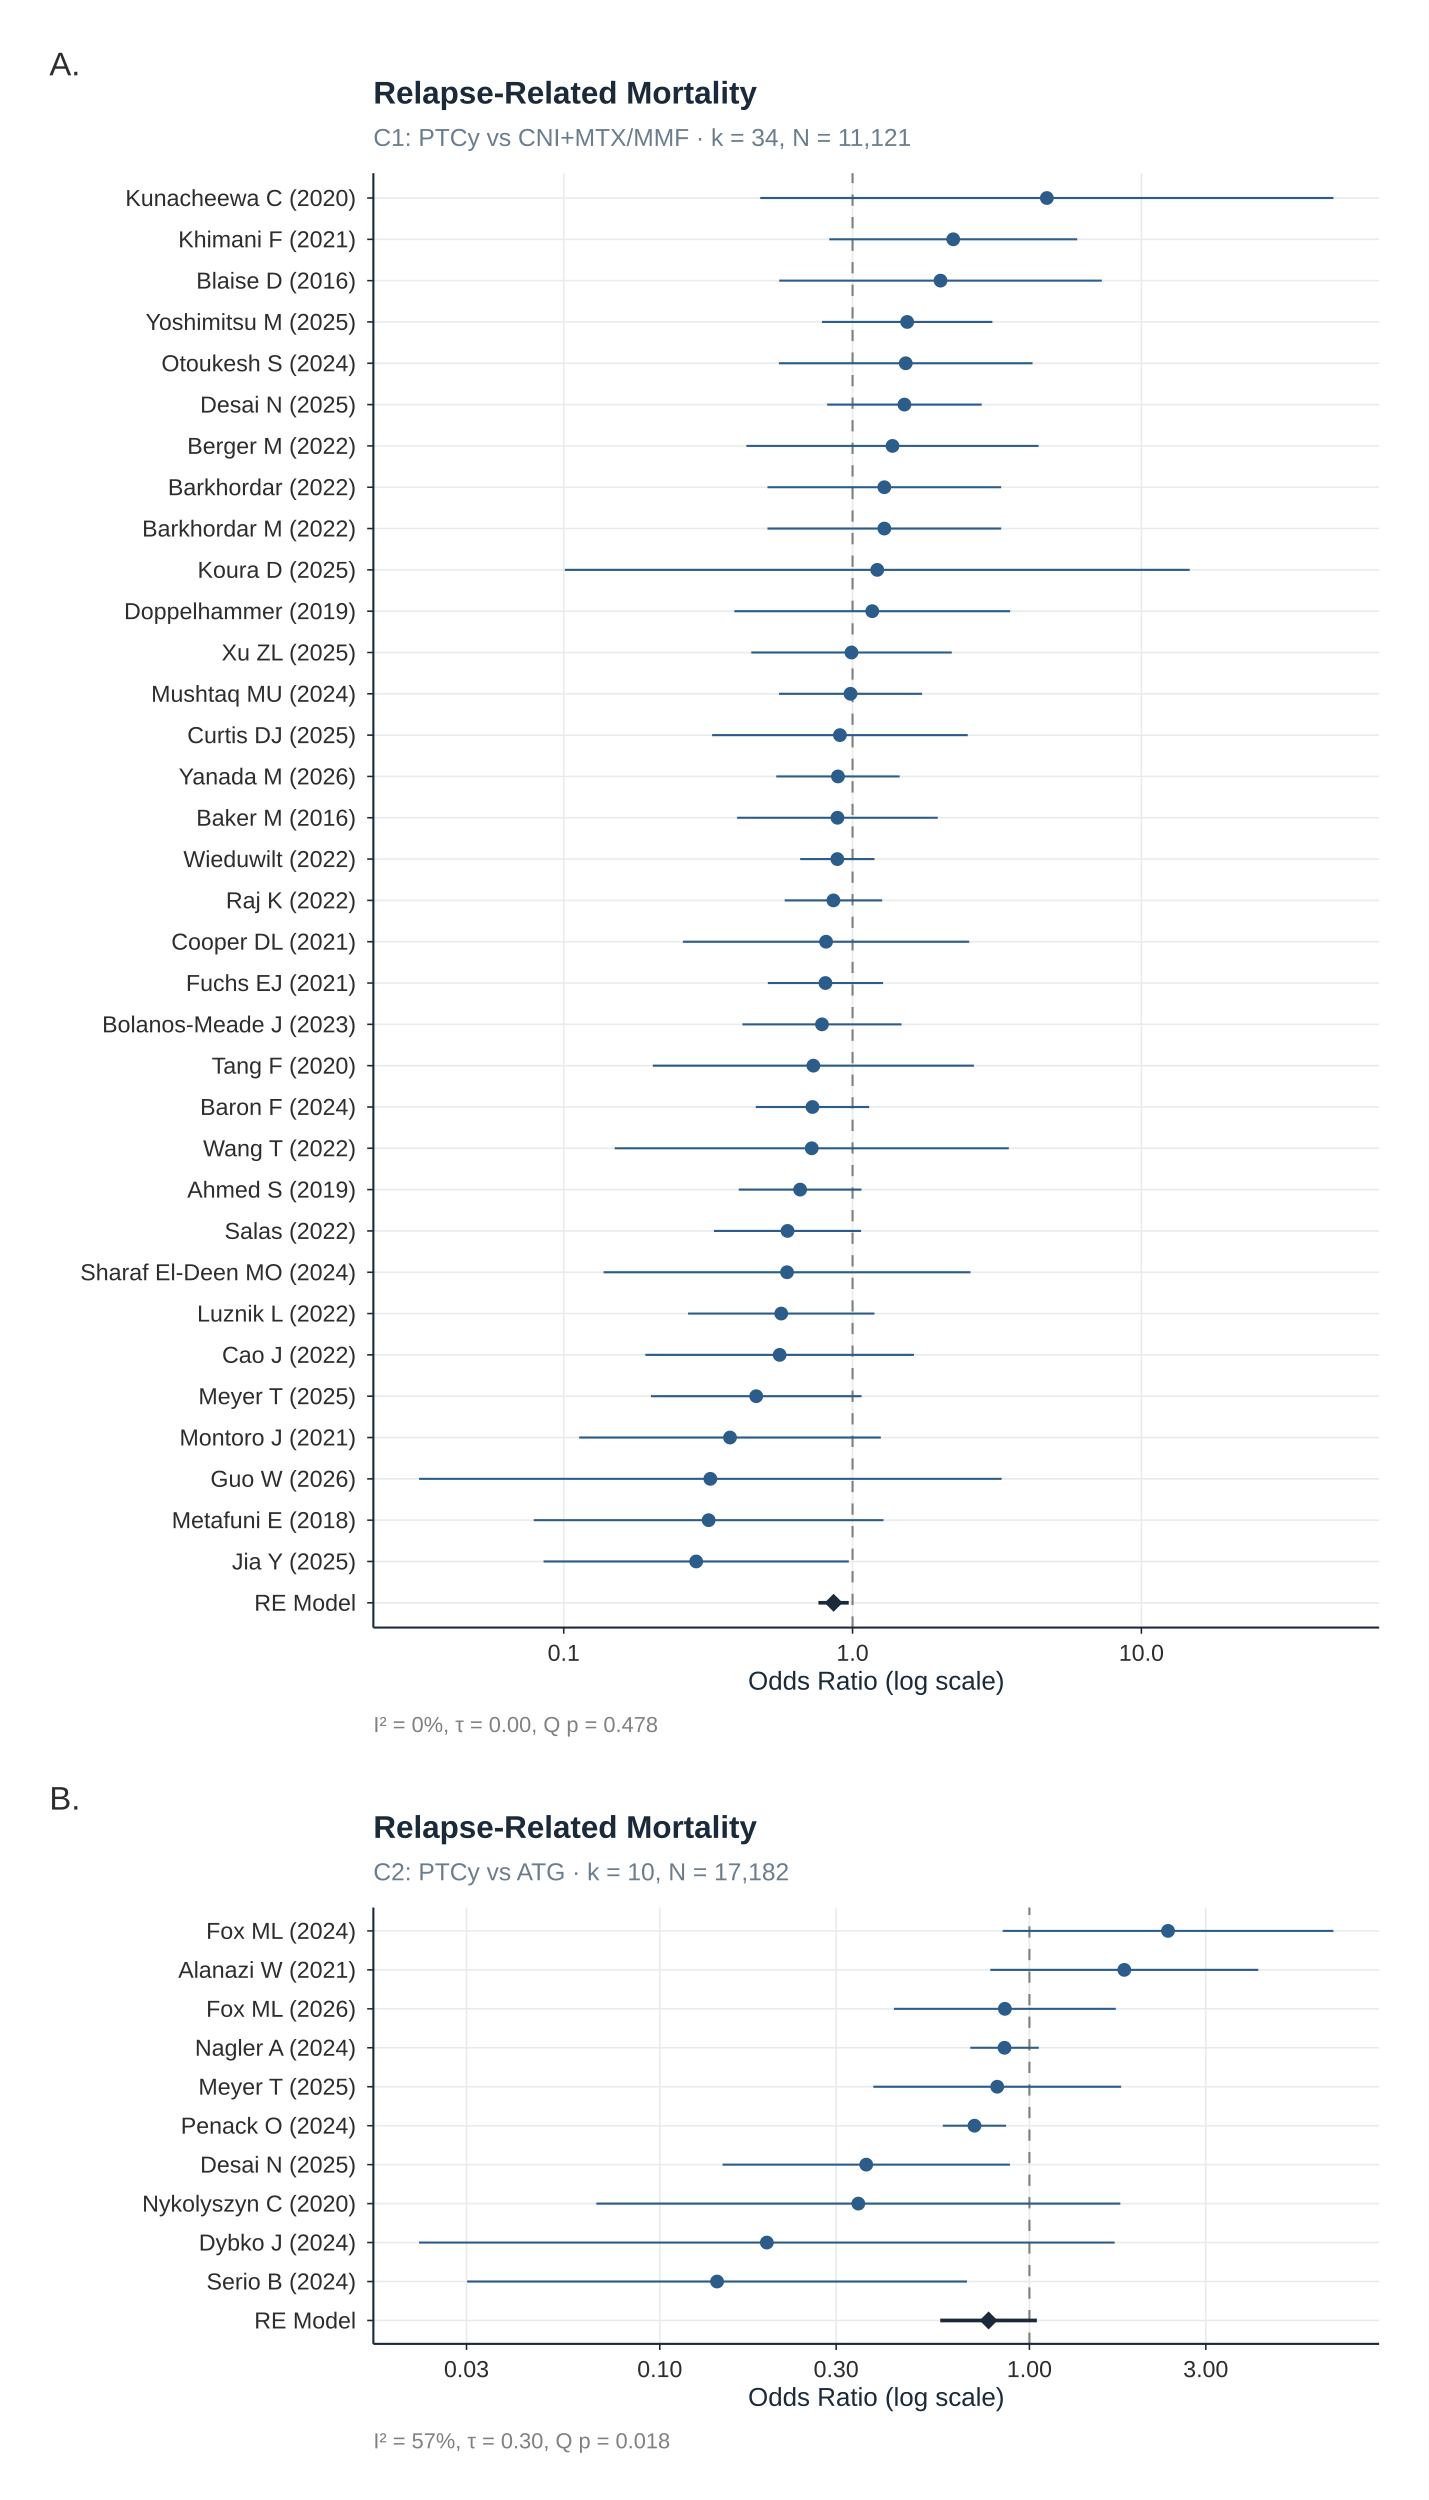
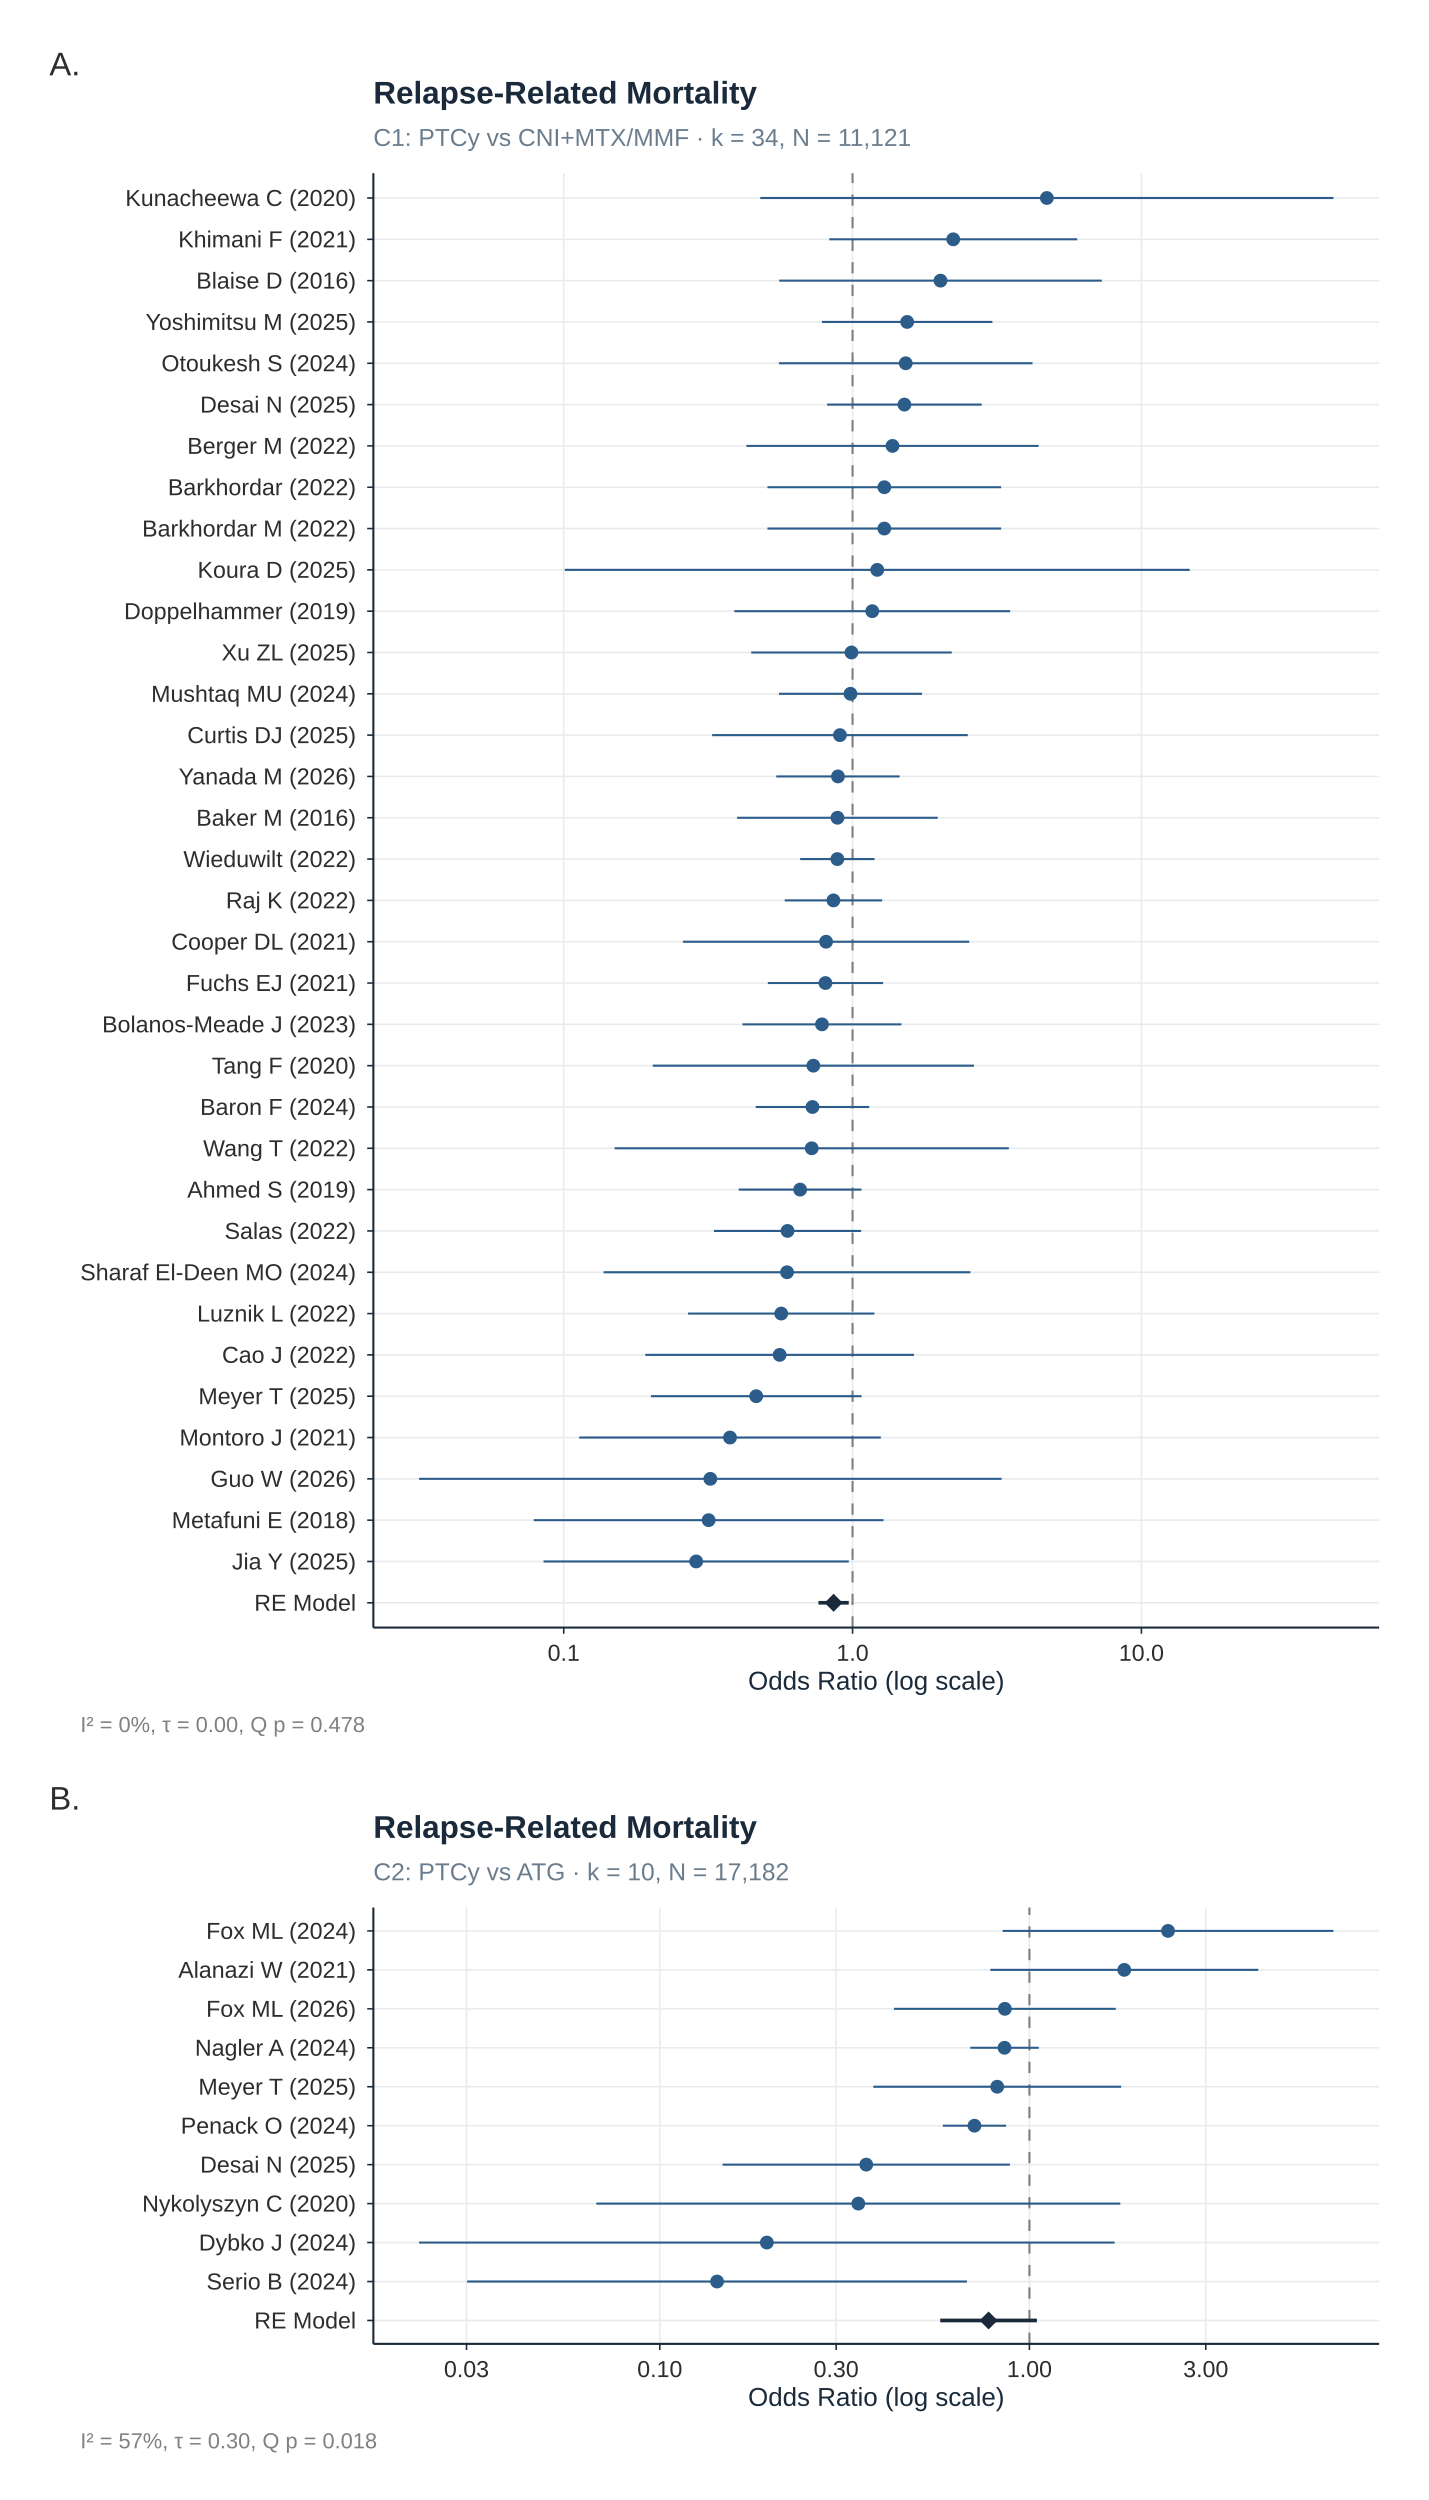
<svg xmlns="http://www.w3.org/2000/svg" width="576.00pt" height="1008.00pt" viewBox="0 0 576.00 1008.00">
  <g class="svglite">
    <defs>
      <style type="text/css">
    .svglite line, .svglite polyline, .svglite polygon, .svglite path, .svglite rect, .svglite circle {
      fill: none;
      stroke: #000000;
      stroke-linecap: round;
      stroke-linejoin: round;
      stroke-miterlimit: 10.00;
    }
    .svglite text {
      white-space: pre;
    }
    .svglite g.glyphgroup path {
      fill: inherit;
      stroke: none;
    }
  </style>
    </defs>
    <rect width="100%" height="100%" style="stroke: none; fill: #FFFFFF;" />
    <defs>
      <clipPath id="cpMC4wMHw1NzYuMDB8MC4wMHwxMDA4LjAw">
        <rect x="0.00" y="0.00" width="576.00" height="1008.00" />
      </clipPath>
    </defs>
    <g clip-path="url(#cpMC4wMHw1NzYuMDB8MC4wMHwxMDA4LjAw)">
      <rect x="0.00" y="-0" width="576.00" height="1008.00" style="stroke-width: 1.07; stroke: none; fill: #FFFFFF;" />
    </g>
    <defs>
      <clipPath id="cpMTUwLjU0fDU1Ni4wN3w2OS44NHw5NDUuMDQ=">
        <rect x="150.54" y="69.84" width="405.53" height="875.20" />
      </clipPath>
    </defs>
    <g clip-path="url(#cpMTUwLjU0fDU1Ni4wN3w2OS44NHw5NDUuMDQ=)">
</g>
    <g clip-path="url(#cpMC4wMHw1NzYuMDB8MC4wMHwxMDA4LjAw)">
</g>
    <defs>
      <clipPath id="cpOS45Nnw1NjYuMDR8OS45Nnw3MDkuMjQ=">
        <rect x="9.96" y="9.96" width="556.07" height="699.28" />
      </clipPath>
    </defs>
    <g clip-path="url(#cpOS45Nnw1NjYuMDR8OS45Nnw3MDkuMjQ=)">
      <rect x="9.96" y="9.96" width="556.07" height="699.28" style="stroke-width: 0.97; stroke: none; fill: #FFFFFF;" />
    </g>
    <g clip-path="url(#cpMC4wMHw1NzYuMDB8MC4wMHwxMDA4LjAw)">
</g>
    <defs>
      <clipPath id="cpOS45Nnw1NjYuMDR8NzA5LjI0fDk5OC4wNA==">
        <rect x="9.96" y="709.24" width="556.07" height="288.80" />
      </clipPath>
    </defs>
    <g clip-path="url(#cpOS45Nnw1NjYuMDR8NzA5LjI0fDk5OC4wNA==)">
      <rect x="9.96" y="709.24" width="556.07" height="288.80" style="stroke-width: 0.97; stroke: none; fill: #FFFFFF;" />
    </g>
    <g clip-path="url(#cpMC4wMHw1NzYuMDB8MC4wMHwxMDA4LjAw)">
</g>
    <defs>
      <clipPath id="cpMTUwLjU0fDU1Ni4wN3w2OS44NHw2NTYuMjQ=">
        <rect x="150.54" y="69.84" width="405.53" height="586.40" />
      </clipPath>
    </defs>
    <g clip-path="url(#cpMTUwLjU0fDU1Ni4wN3w2OS44NHw2NTYuMjQ=)">
      <rect x="150.54" y="69.84" width="405.53" height="586.40" style="stroke-width: 0.97; stroke: none; fill: #FFFFFF;" />
      <polyline points="150.54,646.24 556.07,646.24 " style="stroke-width: 0.64; stroke: #E8EAEC; stroke-linecap: butt;" />
      <polyline points="150.54,629.58 556.07,629.58 " style="stroke-width: 0.64; stroke: #E8EAEC; stroke-linecap: butt;" />
      <polyline points="150.54,612.93 556.07,612.93 " style="stroke-width: 0.64; stroke: #E8EAEC; stroke-linecap: butt;" />
      <polyline points="150.54,596.27 556.07,596.27 " style="stroke-width: 0.64; stroke: #E8EAEC; stroke-linecap: butt;" />
      <polyline points="150.54,579.61 556.07,579.61 " style="stroke-width: 0.64; stroke: #E8EAEC; stroke-linecap: butt;" />
      <polyline points="150.54,562.95 556.07,562.95 " style="stroke-width: 0.64; stroke: #E8EAEC; stroke-linecap: butt;" />
      <polyline points="150.54,546.29 556.07,546.29 " style="stroke-width: 0.64; stroke: #E8EAEC; stroke-linecap: butt;" />
      <polyline points="150.54,529.63 556.07,529.63 " style="stroke-width: 0.64; stroke: #E8EAEC; stroke-linecap: butt;" />
      <polyline points="150.54,512.97 556.07,512.97 " style="stroke-width: 0.64; stroke: #E8EAEC; stroke-linecap: butt;" />
      <polyline points="150.54,496.31 556.07,496.31 " style="stroke-width: 0.64; stroke: #E8EAEC; stroke-linecap: butt;" />
      <polyline points="150.54,479.65 556.07,479.65 " style="stroke-width: 0.64; stroke: #E8EAEC; stroke-linecap: butt;" />
      <polyline points="150.54,462.99 556.07,462.99 " style="stroke-width: 0.64; stroke: #E8EAEC; stroke-linecap: butt;" />
      <polyline points="150.54,446.34 556.07,446.34 " style="stroke-width: 0.64; stroke: #E8EAEC; stroke-linecap: butt;" />
      <polyline points="150.54,429.68 556.07,429.68 " style="stroke-width: 0.64; stroke: #E8EAEC; stroke-linecap: butt;" />
      <polyline points="150.54,413.02 556.07,413.02 " style="stroke-width: 0.64; stroke: #E8EAEC; stroke-linecap: butt;" />
      <polyline points="150.54,396.36 556.07,396.36 " style="stroke-width: 0.64; stroke: #E8EAEC; stroke-linecap: butt;" />
      <polyline points="150.54,379.70 556.07,379.70 " style="stroke-width: 0.64; stroke: #E8EAEC; stroke-linecap: butt;" />
      <polyline points="150.54,363.04 556.07,363.04 " style="stroke-width: 0.64; stroke: #E8EAEC; stroke-linecap: butt;" />
      <polyline points="150.54,346.38 556.07,346.38 " style="stroke-width: 0.64; stroke: #E8EAEC; stroke-linecap: butt;" />
      <polyline points="150.54,329.72 556.07,329.72 " style="stroke-width: 0.64; stroke: #E8EAEC; stroke-linecap: butt;" />
      <polyline points="150.54,313.06 556.07,313.06 " style="stroke-width: 0.64; stroke: #E8EAEC; stroke-linecap: butt;" />
      <polyline points="150.54,296.40 556.07,296.40 " style="stroke-width: 0.64; stroke: #E8EAEC; stroke-linecap: butt;" />
      <polyline points="150.54,279.74 556.07,279.74 " style="stroke-width: 0.64; stroke: #E8EAEC; stroke-linecap: butt;" />
      <polyline points="150.54,263.09 556.07,263.09 " style="stroke-width: 0.64; stroke: #E8EAEC; stroke-linecap: butt;" />
      <polyline points="150.54,246.43 556.07,246.43 " style="stroke-width: 0.64; stroke: #E8EAEC; stroke-linecap: butt;" />
      <polyline points="150.54,229.77 556.07,229.77 " style="stroke-width: 0.64; stroke: #E8EAEC; stroke-linecap: butt;" />
      <polyline points="150.54,213.11 556.07,213.11 " style="stroke-width: 0.64; stroke: #E8EAEC; stroke-linecap: butt;" />
      <polyline points="150.54,196.45 556.07,196.45 " style="stroke-width: 0.64; stroke: #E8EAEC; stroke-linecap: butt;" />
      <polyline points="150.54,179.79 556.07,179.79 " style="stroke-width: 0.64; stroke: #E8EAEC; stroke-linecap: butt;" />
      <polyline points="150.54,163.13 556.07,163.13 " style="stroke-width: 0.64; stroke: #E8EAEC; stroke-linecap: butt;" />
      <polyline points="150.54,146.47 556.07,146.47 " style="stroke-width: 0.64; stroke: #E8EAEC; stroke-linecap: butt;" />
      <polyline points="150.54,129.81 556.07,129.81 " style="stroke-width: 0.64; stroke: #E8EAEC; stroke-linecap: butt;" />
      <polyline points="150.54,113.15 556.07,113.15 " style="stroke-width: 0.64; stroke: #E8EAEC; stroke-linecap: butt;" />
      <polyline points="150.54,96.49 556.07,96.49 " style="stroke-width: 0.64; stroke: #E8EAEC; stroke-linecap: butt;" />
      <polyline points="150.54,79.84 556.07,79.84 " style="stroke-width: 0.64; stroke: #E8EAEC; stroke-linecap: butt;" />
      <polyline points="227.30,656.24 227.30,69.84 " style="stroke-width: 0.64; stroke: #E8EAEC; stroke-linecap: butt;" />
      <polyline points="343.75,656.24 343.75,69.84 " style="stroke-width: 0.64; stroke: #E8EAEC; stroke-linecap: butt;" />
      <polyline points="460.21,656.24 460.21,69.84 " style="stroke-width: 0.64; stroke: #E8EAEC; stroke-linecap: butt;" />
      <line x1="343.75" y1="656.24" x2="343.75" y2="69.84" style="stroke-width: 0.85; stroke: #808080; stroke-dasharray: 4.55,4.55; stroke-linecap: butt;" />
      <line x1="219.16" y1="629.58" x2="342.24" y2="629.58" style="stroke-width: 0.85; stroke: #2B5C8A; stroke-linecap: butt;" />
      <line x1="215.21" y1="612.93" x2="356.23" y2="612.93" style="stroke-width: 0.85; stroke: #2B5C8A; stroke-linecap: butt;" />
      <line x1="168.97" y1="596.27" x2="403.85" y2="596.27" style="stroke-width: 0.85; stroke: #2B5C8A; stroke-linecap: butt;" />
      <line x1="233.53" y1="579.61" x2="355.16" y2="579.61" style="stroke-width: 0.85; stroke: #2B5C8A; stroke-linecap: butt;" />
      <line x1="262.46" y1="562.95" x2="347.37" y2="562.95" style="stroke-width: 0.85; stroke: #2B5C8A; stroke-linecap: butt;" />
      <line x1="260.19" y1="546.29" x2="368.52" y2="546.29" style="stroke-width: 0.85; stroke: #2B5C8A; stroke-linecap: butt;" />
      <line x1="277.42" y1="529.63" x2="352.57" y2="529.63" style="stroke-width: 0.85; stroke: #2B5C8A; stroke-linecap: butt;" />
      <line x1="243.36" y1="512.97" x2="391.29" y2="512.97" style="stroke-width: 0.85; stroke: #2B5C8A; stroke-linecap: butt;" />
      <line x1="287.86" y1="496.31" x2="347.19" y2="496.31" style="stroke-width: 0.85; stroke: #2B5C8A; stroke-linecap: butt;" />
      <line x1="297.86" y1="479.65" x2="347.36" y2="479.65" style="stroke-width: 0.85; stroke: #2B5C8A; stroke-linecap: butt;" />
      <line x1="247.83" y1="462.99" x2="406.76" y2="462.99" style="stroke-width: 0.85; stroke: #2B5C8A; stroke-linecap: butt;" />
      <line x1="304.72" y1="446.34" x2="350.46" y2="446.34" style="stroke-width: 0.85; stroke: #2B5C8A; stroke-linecap: butt;" />
      <line x1="263.22" y1="429.68" x2="392.69" y2="429.68" style="stroke-width: 0.85; stroke: #2B5C8A; stroke-linecap: butt;" />
      <line x1="299.35" y1="413.02" x2="363.48" y2="413.02" style="stroke-width: 0.85; stroke: #2B5C8A; stroke-linecap: butt;" />
      <line x1="309.59" y1="396.36" x2="356.05" y2="396.36" style="stroke-width: 0.85; stroke: #2B5C8A; stroke-linecap: butt;" />
      <line x1="275.35" y1="379.70" x2="390.78" y2="379.70" style="stroke-width: 0.85; stroke: #2B5C8A; stroke-linecap: butt;" />
      <line x1="316.39" y1="363.04" x2="355.69" y2="363.04" style="stroke-width: 0.85; stroke: #2B5C8A; stroke-linecap: butt;" />
      <line x1="322.63" y1="346.38" x2="352.59" y2="346.38" style="stroke-width: 0.85; stroke: #2B5C8A; stroke-linecap: butt;" />
      <line x1="297.21" y1="329.72" x2="378.10" y2="329.72" style="stroke-width: 0.85; stroke: #2B5C8A; stroke-linecap: butt;" />
      <line x1="312.99" y1="313.06" x2="362.74" y2="313.06" style="stroke-width: 0.85; stroke: #2B5C8A; stroke-linecap: butt;" />
      <line x1="287.12" y1="296.40" x2="390.20" y2="296.40" style="stroke-width: 0.85; stroke: #2B5C8A; stroke-linecap: butt;" />
      <line x1="314.08" y1="279.74" x2="371.76" y2="279.74" style="stroke-width: 0.85; stroke: #2B5C8A; stroke-linecap: butt;" />
      <line x1="302.90" y1="263.09" x2="383.75" y2="263.09" style="stroke-width: 0.85; stroke: #2B5C8A; stroke-linecap: butt;" />
      <line x1="296.09" y1="246.43" x2="407.29" y2="246.43" style="stroke-width: 0.85; stroke: #2B5C8A; stroke-linecap: butt;" />
      <line x1="227.73" y1="229.77" x2="479.68" y2="229.77" style="stroke-width: 0.85; stroke: #2B5C8A; stroke-linecap: butt;" />
      <line x1="309.45" y1="213.11" x2="403.67" y2="213.11" style="stroke-width: 0.85; stroke: #2B5C8A; stroke-linecap: butt;" />
      <line x1="309.45" y1="196.45" x2="403.67" y2="196.45" style="stroke-width: 0.85; stroke: #2B5C8A; stroke-linecap: butt;" />
      <line x1="300.94" y1="179.79" x2="418.77" y2="179.79" style="stroke-width: 0.85; stroke: #2B5C8A; stroke-linecap: butt;" />
      <line x1="333.51" y1="163.13" x2="395.81" y2="163.13" style="stroke-width: 0.85; stroke: #2B5C8A; stroke-linecap: butt;" />
      <line x1="314.06" y1="146.47" x2="416.32" y2="146.47" style="stroke-width: 0.85; stroke: #2B5C8A; stroke-linecap: butt;" />
      <line x1="331.40" y1="129.81" x2="400.13" y2="129.81" style="stroke-width: 0.85; stroke: #2B5C8A; stroke-linecap: butt;" />
      <line x1="314.17" y1="113.15" x2="444.25" y2="113.15" style="stroke-width: 0.85; stroke: #2B5C8A; stroke-linecap: butt;" />
      <line x1="334.36" y1="96.49" x2="434.33" y2="96.49" style="stroke-width: 0.85; stroke: #2B5C8A; stroke-linecap: butt;" />
      <line x1="306.53" y1="79.84" x2="537.64" y2="79.84" style="stroke-width: 0.85; stroke: #2B5C8A; stroke-linecap: butt;" />
      <circle cx="280.70" cy="629.58" r="2.14" style="stroke-width: 1.29; stroke: #2B5C8A; fill: #2B5C8A;" />
      <circle cx="285.72" cy="612.93" r="2.14" style="stroke-width: 1.29; stroke: #2B5C8A; fill: #2B5C8A;" />
      <circle cx="286.41" cy="596.27" r="2.14" style="stroke-width: 1.29; stroke: #2B5C8A; fill: #2B5C8A;" />
      <circle cx="294.34" cy="579.61" r="2.14" style="stroke-width: 1.29; stroke: #2B5C8A; fill: #2B5C8A;" />
      <circle cx="304.91" cy="562.95" r="2.14" style="stroke-width: 1.29; stroke: #2B5C8A; fill: #2B5C8A;" />
      <circle cx="314.36" cy="546.29" r="2.14" style="stroke-width: 1.29; stroke: #2B5C8A; fill: #2B5C8A;" />
      <circle cx="314.99" cy="529.63" r="2.14" style="stroke-width: 1.29; stroke: #2B5C8A; fill: #2B5C8A;" />
      <circle cx="317.33" cy="512.97" r="2.14" style="stroke-width: 1.29; stroke: #2B5C8A; fill: #2B5C8A;" />
      <circle cx="317.53" cy="496.31" r="2.14" style="stroke-width: 1.29; stroke: #2B5C8A; fill: #2B5C8A;" />
      <circle cx="322.61" cy="479.65" r="2.14" style="stroke-width: 1.29; stroke: #2B5C8A; fill: #2B5C8A;" />
      <circle cx="327.29" cy="462.99" r="2.14" style="stroke-width: 1.29; stroke: #2B5C8A; fill: #2B5C8A;" />
      <circle cx="327.59" cy="446.34" r="2.14" style="stroke-width: 1.29; stroke: #2B5C8A; fill: #2B5C8A;" />
      <circle cx="327.95" cy="429.68" r="2.14" style="stroke-width: 1.29; stroke: #2B5C8A; fill: #2B5C8A;" />
      <circle cx="331.42" cy="413.02" r="2.14" style="stroke-width: 1.29; stroke: #2B5C8A; fill: #2B5C8A;" />
      <circle cx="332.82" cy="396.36" r="2.14" style="stroke-width: 1.29; stroke: #2B5C8A; fill: #2B5C8A;" />
      <circle cx="333.07" cy="379.70" r="2.14" style="stroke-width: 1.29; stroke: #2B5C8A; fill: #2B5C8A;" />
      <circle cx="336.04" cy="363.04" r="2.14" style="stroke-width: 1.29; stroke: #2B5C8A; fill: #2B5C8A;" />
      <circle cx="337.61" cy="346.38" r="2.14" style="stroke-width: 1.29; stroke: #2B5C8A; fill: #2B5C8A;" />
      <circle cx="337.66" cy="329.72" r="2.14" style="stroke-width: 1.29; stroke: #2B5C8A; fill: #2B5C8A;" />
      <circle cx="337.86" cy="313.06" r="2.14" style="stroke-width: 1.29; stroke: #2B5C8A; fill: #2B5C8A;" />
      <circle cx="338.66" cy="296.40" r="2.14" style="stroke-width: 1.29; stroke: #2B5C8A; fill: #2B5C8A;" />
      <circle cx="342.92" cy="279.74" r="2.14" style="stroke-width: 1.29; stroke: #2B5C8A; fill: #2B5C8A;" />
      <circle cx="343.32" cy="263.09" r="2.14" style="stroke-width: 1.29; stroke: #2B5C8A; fill: #2B5C8A;" />
      <circle cx="351.69" cy="246.43" r="2.14" style="stroke-width: 1.29; stroke: #2B5C8A; fill: #2B5C8A;" />
      <circle cx="353.70" cy="229.77" r="2.14" style="stroke-width: 1.29; stroke: #2B5C8A; fill: #2B5C8A;" />
      <circle cx="356.56" cy="213.11" r="2.14" style="stroke-width: 1.29; stroke: #2B5C8A; fill: #2B5C8A;" />
      <circle cx="356.56" cy="196.45" r="2.14" style="stroke-width: 1.29; stroke: #2B5C8A; fill: #2B5C8A;" />
      <circle cx="359.86" cy="179.79" r="2.14" style="stroke-width: 1.29; stroke: #2B5C8A; fill: #2B5C8A;" />
      <circle cx="364.66" cy="163.13" r="2.14" style="stroke-width: 1.29; stroke: #2B5C8A; fill: #2B5C8A;" />
      <circle cx="365.19" cy="146.47" r="2.14" style="stroke-width: 1.29; stroke: #2B5C8A; fill: #2B5C8A;" />
      <circle cx="365.77" cy="129.81" r="2.14" style="stroke-width: 1.29; stroke: #2B5C8A; fill: #2B5C8A;" />
      <circle cx="379.21" cy="113.15" r="2.14" style="stroke-width: 1.29; stroke: #2B5C8A; fill: #2B5C8A;" />
      <circle cx="384.34" cy="96.49" r="2.14" style="stroke-width: 1.29; stroke: #2B5C8A; fill: #2B5C8A;" />
      <circle cx="422.09" cy="79.84" r="2.14" style="stroke-width: 1.29; stroke: #2B5C8A; fill: #2B5C8A;" />
      <line x1="329.99" y1="646.24" x2="342.21" y2="646.24" style="stroke-width: 1.49; stroke: #1A2A3A; stroke-linecap: butt;" />
      <polygon points="332.47,646.24 336.10,642.61 339.73,646.24 336.10,649.88 " style="stroke-width: 1.29; stroke: none; fill: #1A2A3A;" />
    </g>
    <g clip-path="url(#cpMC4wMHw1NzYuMDB8MC4wMHwxMDA4LjAw)">
      <polyline points="150.54,656.24 150.54,69.84 " style="stroke-width: 0.85; stroke: #1A2A3A; stroke-linecap: butt;" />
      <text x="143.57" y="649.46" text-anchor="end" style="font-size: 9.35px;fill: #2D2D2D; font-family: &quot;Liberation Sans&quot;;" textLength="41.05px" lengthAdjust="spacingAndGlyphs">RE Model</text>
      <text x="143.57" y="632.80" text-anchor="end" style="font-size: 9.35px;fill: #2D2D2D; font-family: &quot;Liberation Sans&quot;;" textLength="50.06px" lengthAdjust="spacingAndGlyphs">Jia Y (2025)</text>
      <text x="143.57" y="616.14" text-anchor="end" style="font-size: 9.35px;fill: #2D2D2D; font-family: &quot;Liberation Sans&quot;;" textLength="74.31px" lengthAdjust="spacingAndGlyphs">Metafuni E (2018)</text>
      <text x="143.57" y="599.48" text-anchor="end" style="font-size: 9.35px;fill: #2D2D2D; font-family: &quot;Liberation Sans&quot;;" textLength="58.70px" lengthAdjust="spacingAndGlyphs">Guo W (2026)</text>
      <text x="143.57" y="582.82" text-anchor="end" style="font-size: 9.35px;fill: #2D2D2D; font-family: &quot;Liberation Sans&quot;;" textLength="71.19px" lengthAdjust="spacingAndGlyphs">Montoro J (2021)</text>
      <text x="143.57" y="566.16" text-anchor="end" style="font-size: 9.35px;fill: #2D2D2D; font-family: &quot;Liberation Sans&quot;;" textLength="63.55px" lengthAdjust="spacingAndGlyphs">Meyer T (2025)</text>
      <text x="143.57" y="549.50" text-anchor="end" style="font-size: 9.35px;fill: #2D2D2D; font-family: &quot;Liberation Sans&quot;;" textLength="54.05px" lengthAdjust="spacingAndGlyphs">Cao J (2022)</text>
      <text x="143.57" y="532.85" text-anchor="end" style="font-size: 9.35px;fill: #2D2D2D; font-family: &quot;Liberation Sans&quot;;" textLength="64.11px" lengthAdjust="spacingAndGlyphs">Luznik L (2022)</text>
      <text x="143.57" y="516.19" text-anchor="end" style="font-size: 9.35px;fill: #2D2D2D; font-family: &quot;Liberation Sans&quot;;" textLength="111.19px" lengthAdjust="spacingAndGlyphs">Sharaf El-Deen MO (2024)</text>
      <text x="143.57" y="499.53" text-anchor="end" style="font-size: 9.35px;fill: #2D2D2D; font-family: &quot;Liberation Sans&quot;;" textLength="53.02px" lengthAdjust="spacingAndGlyphs">Salas (2022)</text>
      <text x="143.57" y="482.87" text-anchor="end" style="font-size: 9.35px;fill: #2D2D2D; font-family: &quot;Liberation Sans&quot;;" textLength="68.08px" lengthAdjust="spacingAndGlyphs">Ahmed S (2019)</text>
      <text x="143.57" y="466.21" text-anchor="end" style="font-size: 9.35px;fill: #2D2D2D; font-family: &quot;Liberation Sans&quot;;" textLength="61.66px" lengthAdjust="spacingAndGlyphs">Wang T (2022)</text>
      <text x="143.57" y="449.55" text-anchor="end" style="font-size: 9.35px;fill: #2D2D2D; font-family: &quot;Liberation Sans&quot;;" textLength="62.88px" lengthAdjust="spacingAndGlyphs">Baron F (2024)</text>
      <text x="143.57" y="432.89" text-anchor="end" style="font-size: 9.35px;fill: #2D2D2D; font-family: &quot;Liberation Sans&quot;;" textLength="58.20px" lengthAdjust="spacingAndGlyphs">Tang F (2020)</text>
      <text x="143.57" y="416.23" text-anchor="end" style="font-size: 9.35px;fill: #2D2D2D; font-family: &quot;Liberation Sans&quot;;" textLength="102.39px" lengthAdjust="spacingAndGlyphs">Bolanos-Meade J (2023)</text>
      <text x="143.57" y="399.57" text-anchor="end" style="font-size: 9.35px;fill: #2D2D2D; font-family: &quot;Liberation Sans&quot;;" textLength="68.58px" lengthAdjust="spacingAndGlyphs">Fuchs EJ (2021)</text>
      <text x="143.57" y="382.91" text-anchor="end" style="font-size: 9.35px;fill: #2D2D2D; font-family: &quot;Liberation Sans&quot;;" textLength="74.50px" lengthAdjust="spacingAndGlyphs">Cooper DL (2021)</text>
      <text x="143.57" y="366.25" text-anchor="end" style="font-size: 9.35px;fill: #2D2D2D; font-family: &quot;Liberation Sans&quot;;" textLength="52.48px" lengthAdjust="spacingAndGlyphs">Raj K (2022)</text>
      <text x="143.57" y="349.60" text-anchor="end" style="font-size: 9.35px;fill: #2D2D2D; font-family: &quot;Liberation Sans&quot;;" textLength="69.62px" lengthAdjust="spacingAndGlyphs">Wieduwilt (2022)</text>
      <text x="143.57" y="332.94" text-anchor="end" style="font-size: 9.35px;fill: #2D2D2D; font-family: &quot;Liberation Sans&quot;;" textLength="64.42px" lengthAdjust="spacingAndGlyphs">Baker M (2016)</text>
      <text x="143.57" y="316.28" text-anchor="end" style="font-size: 9.35px;fill: #2D2D2D; font-family: &quot;Liberation Sans&quot;;" textLength="71.56px" lengthAdjust="spacingAndGlyphs">Yanada M (2026)</text>
      <text x="143.57" y="299.62" text-anchor="end" style="font-size: 9.35px;fill: #2D2D2D; font-family: &quot;Liberation Sans&quot;;" textLength="68.05px" lengthAdjust="spacingAndGlyphs">Curtis DJ (2025)</text>
      <text x="143.57" y="282.96" text-anchor="end" style="font-size: 9.35px;fill: #2D2D2D; font-family: &quot;Liberation Sans&quot;;" textLength="82.61px" lengthAdjust="spacingAndGlyphs">Mushtaq MU (2024)</text>
      <text x="143.57" y="266.30" text-anchor="end" style="font-size: 9.35px;fill: #2D2D2D; font-family: &quot;Liberation Sans&quot;;" textLength="54.22px" lengthAdjust="spacingAndGlyphs">Xu ZL (2025)</text>
      <text x="143.57" y="249.64" text-anchor="end" style="font-size: 9.35px;fill: #2D2D2D; font-family: &quot;Liberation Sans&quot;;" textLength="93.55px" lengthAdjust="spacingAndGlyphs">Doppelhammer (2019)</text>
      <text x="143.57" y="232.98" text-anchor="end" style="font-size: 9.35px;fill: #2D2D2D; font-family: &quot;Liberation Sans&quot;;" textLength="63.92px" lengthAdjust="spacingAndGlyphs">Koura D (2025)</text>
      <text x="143.57" y="216.32" text-anchor="end" style="font-size: 9.35px;fill: #2D2D2D; font-family: &quot;Liberation Sans&quot;;" textLength="86.25px" lengthAdjust="spacingAndGlyphs">Barkhordar M (2022)</text>
      <text x="143.57" y="199.66" text-anchor="end" style="font-size: 9.35px;fill: #2D2D2D; font-family: &quot;Liberation Sans&quot;;" textLength="75.88px" lengthAdjust="spacingAndGlyphs">Barkhordar (2022)</text>
      <text x="143.57" y="183.00" text-anchor="end" style="font-size: 9.35px;fill: #2D2D2D; font-family: &quot;Liberation Sans&quot;;" textLength="68.06px" lengthAdjust="spacingAndGlyphs">Berger M (2022)</text>
      <text x="143.57" y="166.35" text-anchor="end" style="font-size: 9.35px;fill: #2D2D2D; font-family: &quot;Liberation Sans&quot;;" textLength="62.88px" lengthAdjust="spacingAndGlyphs">Desai N (2025)</text>
      <text x="143.57" y="149.69" text-anchor="end" style="font-size: 9.35px;fill: #2D2D2D; font-family: &quot;Liberation Sans&quot;;" textLength="78.47px" lengthAdjust="spacingAndGlyphs">Otoukesh S (2024)</text>
      <text x="143.57" y="133.03" text-anchor="end" style="font-size: 9.35px;fill: #2D2D2D; font-family: &quot;Liberation Sans&quot;;" textLength="84.86px" lengthAdjust="spacingAndGlyphs">Yoshimitsu M (2025)</text>
      <text x="143.57" y="116.37" text-anchor="end" style="font-size: 9.35px;fill: #2D2D2D; font-family: &quot;Liberation Sans&quot;;" textLength="64.44px" lengthAdjust="spacingAndGlyphs">Blaise D (2016)</text>
      <text x="143.57" y="99.71" text-anchor="end" style="font-size: 9.35px;fill: #2D2D2D; font-family: &quot;Liberation Sans&quot;;" textLength="71.70px" lengthAdjust="spacingAndGlyphs">Khimani F (2021)</text>
      <text x="143.57" y="83.05" text-anchor="end" style="font-size: 9.35px;fill: #2D2D2D; font-family: &quot;Liberation Sans&quot;;" textLength="93.05px" lengthAdjust="spacingAndGlyphs">Kunacheewa C (2020)</text>
      <polyline points="148.05,646.24 150.54,646.24 " style="stroke-width: 0.64; stroke: #1A2A3A; stroke-linecap: butt;" />
      <polyline points="148.05,629.58 150.54,629.58 " style="stroke-width: 0.64; stroke: #1A2A3A; stroke-linecap: butt;" />
      <polyline points="148.05,612.93 150.54,612.93 " style="stroke-width: 0.64; stroke: #1A2A3A; stroke-linecap: butt;" />
      <polyline points="148.05,596.27 150.54,596.27 " style="stroke-width: 0.64; stroke: #1A2A3A; stroke-linecap: butt;" />
      <polyline points="148.05,579.61 150.54,579.61 " style="stroke-width: 0.64; stroke: #1A2A3A; stroke-linecap: butt;" />
      <polyline points="148.05,562.95 150.54,562.95 " style="stroke-width: 0.64; stroke: #1A2A3A; stroke-linecap: butt;" />
      <polyline points="148.05,546.29 150.54,546.29 " style="stroke-width: 0.64; stroke: #1A2A3A; stroke-linecap: butt;" />
      <polyline points="148.05,529.63 150.54,529.63 " style="stroke-width: 0.64; stroke: #1A2A3A; stroke-linecap: butt;" />
      <polyline points="148.05,512.97 150.54,512.97 " style="stroke-width: 0.64; stroke: #1A2A3A; stroke-linecap: butt;" />
      <polyline points="148.05,496.31 150.54,496.31 " style="stroke-width: 0.64; stroke: #1A2A3A; stroke-linecap: butt;" />
      <polyline points="148.05,479.65 150.54,479.65 " style="stroke-width: 0.64; stroke: #1A2A3A; stroke-linecap: butt;" />
      <polyline points="148.05,462.99 150.54,462.99 " style="stroke-width: 0.64; stroke: #1A2A3A; stroke-linecap: butt;" />
      <polyline points="148.05,446.34 150.54,446.34 " style="stroke-width: 0.64; stroke: #1A2A3A; stroke-linecap: butt;" />
      <polyline points="148.05,429.68 150.54,429.68 " style="stroke-width: 0.64; stroke: #1A2A3A; stroke-linecap: butt;" />
      <polyline points="148.05,413.02 150.54,413.02 " style="stroke-width: 0.64; stroke: #1A2A3A; stroke-linecap: butt;" />
      <polyline points="148.05,396.36 150.54,396.36 " style="stroke-width: 0.64; stroke: #1A2A3A; stroke-linecap: butt;" />
      <polyline points="148.05,379.70 150.54,379.70 " style="stroke-width: 0.64; stroke: #1A2A3A; stroke-linecap: butt;" />
      <polyline points="148.05,363.04 150.54,363.04 " style="stroke-width: 0.64; stroke: #1A2A3A; stroke-linecap: butt;" />
      <polyline points="148.05,346.38 150.54,346.38 " style="stroke-width: 0.64; stroke: #1A2A3A; stroke-linecap: butt;" />
      <polyline points="148.05,329.72 150.54,329.72 " style="stroke-width: 0.64; stroke: #1A2A3A; stroke-linecap: butt;" />
      <polyline points="148.05,313.06 150.54,313.06 " style="stroke-width: 0.64; stroke: #1A2A3A; stroke-linecap: butt;" />
      <polyline points="148.05,296.40 150.54,296.40 " style="stroke-width: 0.64; stroke: #1A2A3A; stroke-linecap: butt;" />
      <polyline points="148.05,279.74 150.54,279.74 " style="stroke-width: 0.64; stroke: #1A2A3A; stroke-linecap: butt;" />
      <polyline points="148.05,263.09 150.54,263.09 " style="stroke-width: 0.64; stroke: #1A2A3A; stroke-linecap: butt;" />
      <polyline points="148.05,246.43 150.54,246.43 " style="stroke-width: 0.64; stroke: #1A2A3A; stroke-linecap: butt;" />
      <polyline points="148.05,229.77 150.54,229.77 " style="stroke-width: 0.64; stroke: #1A2A3A; stroke-linecap: butt;" />
      <polyline points="148.05,213.11 150.54,213.11 " style="stroke-width: 0.64; stroke: #1A2A3A; stroke-linecap: butt;" />
      <polyline points="148.05,196.45 150.54,196.45 " style="stroke-width: 0.64; stroke: #1A2A3A; stroke-linecap: butt;" />
      <polyline points="148.05,179.79 150.54,179.79 " style="stroke-width: 0.64; stroke: #1A2A3A; stroke-linecap: butt;" />
      <polyline points="148.05,163.13 150.54,163.13 " style="stroke-width: 0.64; stroke: #1A2A3A; stroke-linecap: butt;" />
      <polyline points="148.05,146.47 150.54,146.47 " style="stroke-width: 0.64; stroke: #1A2A3A; stroke-linecap: butt;" />
      <polyline points="148.05,129.81 150.54,129.81 " style="stroke-width: 0.64; stroke: #1A2A3A; stroke-linecap: butt;" />
      <polyline points="148.05,113.15 150.54,113.15 " style="stroke-width: 0.64; stroke: #1A2A3A; stroke-linecap: butt;" />
      <polyline points="148.05,96.49 150.54,96.49 " style="stroke-width: 0.64; stroke: #1A2A3A; stroke-linecap: butt;" />
      <polyline points="148.05,79.84 150.54,79.84 " style="stroke-width: 0.64; stroke: #1A2A3A; stroke-linecap: butt;" />
      <polyline points="150.54,656.24 556.07,656.24 " style="stroke-width: 0.85; stroke: #1A2A3A; stroke-linecap: butt;" />
      <polyline points="227.30,658.73 227.30,656.24 " style="stroke-width: 0.64; stroke: #1A2A3A; stroke-linecap: butt;" />
      <polyline points="343.75,658.73 343.75,656.24 " style="stroke-width: 0.64; stroke: #1A2A3A; stroke-linecap: butt;" />
      <polyline points="460.21,658.73 460.21,656.24 " style="stroke-width: 0.64; stroke: #1A2A3A; stroke-linecap: butt;" />
      <text x="227.30" y="669.64" text-anchor="middle" style="font-size: 9.35px;fill: #2D2D2D; font-family: &quot;Liberation Sans&quot;;" textLength="13.00px" lengthAdjust="spacingAndGlyphs">0.1</text>
      <text x="343.75" y="669.64" text-anchor="middle" style="font-size: 9.35px;fill: #2D2D2D; font-family: &quot;Liberation Sans&quot;;" textLength="13.00px" lengthAdjust="spacingAndGlyphs">1.0</text>
      <text x="460.21" y="669.64" text-anchor="middle" style="font-size: 9.35px;fill: #2D2D2D; font-family: &quot;Liberation Sans&quot;;" textLength="18.20px" lengthAdjust="spacingAndGlyphs">10.0</text>
      <text x="353.31" y="681.26" text-anchor="middle" style="font-size: 10.45px;fill: #1A2A3A; font-family: &quot;Liberation Sans&quot;;" textLength="103.31px" lengthAdjust="spacingAndGlyphs">Odds Ratio (log scale)</text>
      <text x="150.54" y="58.85" style="font-size: 9.90px;fill: #6B7D8D; font-family: &quot;Liberation Sans&quot;;" textLength="216.70px" lengthAdjust="spacingAndGlyphs">C1: PTCy vs CNI+MTX/MMF · k = 34, N = 11,121</text>
      <text x="150.54" y="41.74" style="font-size: 12.65px; font-weight: bold;fill: #1A2A3A; font-family: &quot;Liberation Sans&quot;;" textLength="154.53px" lengthAdjust="spacingAndGlyphs">Relapse-Related Mortality</text>
-       <text x="150.54" y="698.36" style="font-size: 8.80px;fill: #808080; font-family: &quot;Liberation Sans&quot;;" textLength="114.62px" lengthAdjust="spacingAndGlyphs">I² = 0%, τ = 0.00, Q p = 0.478</text>
+       <text x="32.38" y="698.36" style="font-size: 8.80px;fill: #808080; font-family: &quot;Liberation Sans&quot;;" textLength="114.62px" lengthAdjust="spacingAndGlyphs">I² = 0%, τ = 0.00, Q p = 0.478</text>
      <text x="26.15" y="30.37" text-anchor="middle" style="font-size: 13.20px;fill: #2D2D2D; font-family: &quot;Liberation Sans&quot;;" textLength="12.45px" lengthAdjust="spacingAndGlyphs">A.</text>
    </g>
    <defs>
      <clipPath id="cpMTUwLjU0fDU1Ni4wN3w3NjkuMTJ8OTQ1LjA0">
        <rect x="150.54" y="769.12" width="405.53" height="175.92" />
      </clipPath>
    </defs>
    <g clip-path="url(#cpMTUwLjU0fDU1Ni4wN3w3NjkuMTJ8OTQ1LjA0)">
      <rect x="150.54" y="769.12" width="405.53" height="175.92" style="stroke-width: 0.97; stroke: none; fill: #FFFFFF;" />
      <polyline points="150.54,935.61 556.07,935.61 " style="stroke-width: 0.64; stroke: #E8EAEC; stroke-linecap: butt;" />
      <polyline points="150.54,919.91 556.07,919.91 " style="stroke-width: 0.64; stroke: #E8EAEC; stroke-linecap: butt;" />
      <polyline points="150.54,904.20 556.07,904.20 " style="stroke-width: 0.64; stroke: #E8EAEC; stroke-linecap: butt;" />
      <polyline points="150.54,888.49 556.07,888.49 " style="stroke-width: 0.64; stroke: #E8EAEC; stroke-linecap: butt;" />
      <polyline points="150.54,872.78 556.07,872.78 " style="stroke-width: 0.64; stroke: #E8EAEC; stroke-linecap: butt;" />
      <polyline points="150.54,857.08 556.07,857.08 " style="stroke-width: 0.64; stroke: #E8EAEC; stroke-linecap: butt;" />
      <polyline points="150.54,841.37 556.07,841.37 " style="stroke-width: 0.64; stroke: #E8EAEC; stroke-linecap: butt;" />
      <polyline points="150.54,825.66 556.07,825.66 " style="stroke-width: 0.64; stroke: #E8EAEC; stroke-linecap: butt;" />
      <polyline points="150.54,809.96 556.07,809.96 " style="stroke-width: 0.64; stroke: #E8EAEC; stroke-linecap: butt;" />
      <polyline points="150.54,794.25 556.07,794.25 " style="stroke-width: 0.64; stroke: #E8EAEC; stroke-linecap: butt;" />
      <polyline points="150.54,778.54 556.07,778.54 " style="stroke-width: 0.64; stroke: #E8EAEC; stroke-linecap: butt;" />
      <polyline points="188.10,945.04 188.10,769.12 " style="stroke-width: 0.64; stroke: #E8EAEC; stroke-linecap: butt;" />
      <polyline points="266.03,945.04 266.03,769.12 " style="stroke-width: 0.64; stroke: #E8EAEC; stroke-linecap: butt;" />
      <polyline points="337.14,945.04 337.14,769.12 " style="stroke-width: 0.64; stroke: #E8EAEC; stroke-linecap: butt;" />
      <polyline points="415.06,945.04 415.06,769.12 " style="stroke-width: 0.64; stroke: #E8EAEC; stroke-linecap: butt;" />
      <polyline points="486.17,945.04 486.17,769.12 " style="stroke-width: 0.64; stroke: #E8EAEC; stroke-linecap: butt;" />
      <line x1="415.06" y1="945.04" x2="415.06" y2="769.12" style="stroke-width: 0.85; stroke: #808080; stroke-dasharray: 4.55,4.55; stroke-linecap: butt;" />
      <line x1="188.35" y1="919.91" x2="389.88" y2="919.91" style="stroke-width: 0.85; stroke: #2B5C8A; stroke-linecap: butt;" />
      <line x1="168.97" y1="904.20" x2="449.41" y2="904.20" style="stroke-width: 0.85; stroke: #2B5C8A; stroke-linecap: butt;" />
      <line x1="240.44" y1="888.49" x2="451.71" y2="888.49" style="stroke-width: 0.85; stroke: #2B5C8A; stroke-linecap: butt;" />
      <line x1="291.33" y1="872.78" x2="407.21" y2="872.78" style="stroke-width: 0.85; stroke: #2B5C8A; stroke-linecap: butt;" />
      <line x1="380.14" y1="857.08" x2="405.67" y2="857.08" style="stroke-width: 0.85; stroke: #2B5C8A; stroke-linecap: butt;" />
      <line x1="352.13" y1="841.37" x2="452.03" y2="841.37" style="stroke-width: 0.85; stroke: #2B5C8A; stroke-linecap: butt;" />
      <line x1="391.21" y1="825.66" x2="418.83" y2="825.66" style="stroke-width: 0.85; stroke: #2B5C8A; stroke-linecap: butt;" />
      <line x1="360.44" y1="809.96" x2="449.88" y2="809.96" style="stroke-width: 0.85; stroke: #2B5C8A; stroke-linecap: butt;" />
      <line x1="399.29" y1="794.25" x2="507.33" y2="794.25" style="stroke-width: 0.85; stroke: #2B5C8A; stroke-linecap: butt;" />
      <line x1="404.27" y1="778.54" x2="537.64" y2="778.54" style="stroke-width: 0.85; stroke: #2B5C8A; stroke-linecap: butt;" />
      <circle cx="289.12" cy="919.91" r="2.14" style="stroke-width: 1.29; stroke: #2B5C8A; fill: #2B5C8A;" />
      <circle cx="309.19" cy="904.20" r="2.14" style="stroke-width: 1.29; stroke: #2B5C8A; fill: #2B5C8A;" />
      <circle cx="346.08" cy="888.49" r="2.14" style="stroke-width: 1.29; stroke: #2B5C8A; fill: #2B5C8A;" />
      <circle cx="349.27" cy="872.78" r="2.14" style="stroke-width: 1.29; stroke: #2B5C8A; fill: #2B5C8A;" />
      <circle cx="392.91" cy="857.08" r="2.14" style="stroke-width: 1.29; stroke: #2B5C8A; fill: #2B5C8A;" />
      <circle cx="402.08" cy="841.37" r="2.14" style="stroke-width: 1.29; stroke: #2B5C8A; fill: #2B5C8A;" />
      <circle cx="405.02" cy="825.66" r="2.14" style="stroke-width: 1.29; stroke: #2B5C8A; fill: #2B5C8A;" />
      <circle cx="405.16" cy="809.96" r="2.14" style="stroke-width: 1.29; stroke: #2B5C8A; fill: #2B5C8A;" />
      <circle cx="453.31" cy="794.25" r="2.14" style="stroke-width: 1.29; stroke: #2B5C8A; fill: #2B5C8A;" />
      <circle cx="470.95" cy="778.54" r="2.14" style="stroke-width: 1.29; stroke: #2B5C8A; fill: #2B5C8A;" />
      <line x1="379.10" y1="935.61" x2="418.07" y2="935.61" style="stroke-width: 1.49; stroke: #1A2A3A; stroke-linecap: butt;" />
      <polygon points="394.95,935.61 398.59,931.98 402.22,935.61 398.59,939.24 " style="stroke-width: 1.29; stroke: none; fill: #1A2A3A;" />
    </g>
    <g clip-path="url(#cpMC4wMHw1NzYuMDB8MC4wMHwxMDA4LjAw)">
      <polyline points="150.54,945.04 150.54,769.12 " style="stroke-width: 0.85; stroke: #1A2A3A; stroke-linecap: butt;" />
      <text x="143.57" y="938.83" text-anchor="end" style="font-size: 9.35px;fill: #2D2D2D; font-family: &quot;Liberation Sans&quot;;" textLength="41.05px" lengthAdjust="spacingAndGlyphs">RE Model</text>
      <text x="143.57" y="923.12" text-anchor="end" style="font-size: 9.35px;fill: #2D2D2D; font-family: &quot;Liberation Sans&quot;;" textLength="60.28px" lengthAdjust="spacingAndGlyphs">Serio B (2024)</text>
      <text x="143.57" y="907.41" text-anchor="end" style="font-size: 9.35px;fill: #2D2D2D; font-family: &quot;Liberation Sans&quot;;" textLength="63.39px" lengthAdjust="spacingAndGlyphs">Dybko J (2024)</text>
      <text x="143.57" y="891.71" text-anchor="end" style="font-size: 9.35px;fill: #2D2D2D; font-family: &quot;Liberation Sans&quot;;" textLength="86.23px" lengthAdjust="spacingAndGlyphs">Nykolyszyn C (2020)</text>
      <text x="143.57" y="876.00" text-anchor="end" style="font-size: 9.35px;fill: #2D2D2D; font-family: &quot;Liberation Sans&quot;;" textLength="62.88px" lengthAdjust="spacingAndGlyphs">Desai N (2025)</text>
      <text x="143.57" y="860.29" text-anchor="end" style="font-size: 9.35px;fill: #2D2D2D; font-family: &quot;Liberation Sans&quot;;" textLength="70.67px" lengthAdjust="spacingAndGlyphs">Penack O (2024)</text>
      <text x="143.57" y="844.58" text-anchor="end" style="font-size: 9.35px;fill: #2D2D2D; font-family: &quot;Liberation Sans&quot;;" textLength="63.55px" lengthAdjust="spacingAndGlyphs">Meyer T (2025)</text>
      <text x="143.57" y="828.88" text-anchor="end" style="font-size: 9.35px;fill: #2D2D2D; font-family: &quot;Liberation Sans&quot;;" textLength="64.97px" lengthAdjust="spacingAndGlyphs">Nagler A (2024)</text>
      <text x="143.57" y="813.17" text-anchor="end" style="font-size: 9.35px;fill: #2D2D2D; font-family: &quot;Liberation Sans&quot;;" textLength="60.44px" lengthAdjust="spacingAndGlyphs">Fox ML (2026)</text>
      <text x="143.57" y="797.46" text-anchor="end" style="font-size: 9.35px;fill: #2D2D2D; font-family: &quot;Liberation Sans&quot;;" textLength="71.70px" lengthAdjust="spacingAndGlyphs">Alanazi W (2021)</text>
      <text x="143.57" y="781.76" text-anchor="end" style="font-size: 9.35px;fill: #2D2D2D; font-family: &quot;Liberation Sans&quot;;" textLength="60.44px" lengthAdjust="spacingAndGlyphs">Fox ML (2024)</text>
      <polyline points="148.05,935.61 150.54,935.61 " style="stroke-width: 0.64; stroke: #1A2A3A; stroke-linecap: butt;" />
      <polyline points="148.05,919.91 150.54,919.91 " style="stroke-width: 0.64; stroke: #1A2A3A; stroke-linecap: butt;" />
      <polyline points="148.05,904.20 150.54,904.20 " style="stroke-width: 0.64; stroke: #1A2A3A; stroke-linecap: butt;" />
      <polyline points="148.05,888.49 150.54,888.49 " style="stroke-width: 0.64; stroke: #1A2A3A; stroke-linecap: butt;" />
      <polyline points="148.05,872.78 150.54,872.78 " style="stroke-width: 0.64; stroke: #1A2A3A; stroke-linecap: butt;" />
      <polyline points="148.05,857.08 150.54,857.08 " style="stroke-width: 0.64; stroke: #1A2A3A; stroke-linecap: butt;" />
      <polyline points="148.05,841.37 150.54,841.37 " style="stroke-width: 0.64; stroke: #1A2A3A; stroke-linecap: butt;" />
      <polyline points="148.05,825.66 150.54,825.66 " style="stroke-width: 0.64; stroke: #1A2A3A; stroke-linecap: butt;" />
      <polyline points="148.05,809.96 150.54,809.96 " style="stroke-width: 0.64; stroke: #1A2A3A; stroke-linecap: butt;" />
      <polyline points="148.05,794.25 150.54,794.25 " style="stroke-width: 0.64; stroke: #1A2A3A; stroke-linecap: butt;" />
      <polyline points="148.05,778.54 150.54,778.54 " style="stroke-width: 0.64; stroke: #1A2A3A; stroke-linecap: butt;" />
      <polyline points="150.54,945.04 556.07,945.04 " style="stroke-width: 0.85; stroke: #1A2A3A; stroke-linecap: butt;" />
      <polyline points="188.10,947.53 188.10,945.04 " style="stroke-width: 0.64; stroke: #1A2A3A; stroke-linecap: butt;" />
      <polyline points="266.03,947.53 266.03,945.04 " style="stroke-width: 0.64; stroke: #1A2A3A; stroke-linecap: butt;" />
      <polyline points="337.14,947.53 337.14,945.04 " style="stroke-width: 0.64; stroke: #1A2A3A; stroke-linecap: butt;" />
      <polyline points="415.06,947.53 415.06,945.04 " style="stroke-width: 0.64; stroke: #1A2A3A; stroke-linecap: butt;" />
      <polyline points="486.17,947.53 486.17,945.04 " style="stroke-width: 0.64; stroke: #1A2A3A; stroke-linecap: butt;" />
      <text x="188.10" y="958.44" text-anchor="middle" style="font-size: 9.35px;fill: #2D2D2D; font-family: &quot;Liberation Sans&quot;;" textLength="18.20px" lengthAdjust="spacingAndGlyphs">0.03</text>
      <text x="266.03" y="958.44" text-anchor="middle" style="font-size: 9.35px;fill: #2D2D2D; font-family: &quot;Liberation Sans&quot;;" textLength="18.20px" lengthAdjust="spacingAndGlyphs">0.10</text>
      <text x="337.14" y="958.44" text-anchor="middle" style="font-size: 9.35px;fill: #2D2D2D; font-family: &quot;Liberation Sans&quot;;" textLength="18.20px" lengthAdjust="spacingAndGlyphs">0.30</text>
      <text x="415.06" y="958.44" text-anchor="middle" style="font-size: 9.35px;fill: #2D2D2D; font-family: &quot;Liberation Sans&quot;;" textLength="18.20px" lengthAdjust="spacingAndGlyphs">1.00</text>
      <text x="486.17" y="958.44" text-anchor="middle" style="font-size: 9.35px;fill: #2D2D2D; font-family: &quot;Liberation Sans&quot;;" textLength="18.20px" lengthAdjust="spacingAndGlyphs">3.00</text>
      <text x="353.31" y="970.05" text-anchor="middle" style="font-size: 10.45px;fill: #1A2A3A; font-family: &quot;Liberation Sans&quot;;" textLength="103.31px" lengthAdjust="spacingAndGlyphs">Odds Ratio (log scale)</text>
      <text x="150.54" y="758.13" style="font-size: 9.90px;fill: #6B7D8D; font-family: &quot;Liberation Sans&quot;;" textLength="167.53px" lengthAdjust="spacingAndGlyphs">C2: PTCy vs ATG · k = 10, N = 17,182</text>
      <text x="150.54" y="741.02" style="font-size: 12.65px; font-weight: bold;fill: #1A2A3A; font-family: &quot;Liberation Sans&quot;;" textLength="154.53px" lengthAdjust="spacingAndGlyphs">Relapse-Related Mortality</text>
-       <text x="150.54" y="987.16" style="font-size: 8.80px;fill: #808080; font-family: &quot;Liberation Sans&quot;;" textLength="119.52px" lengthAdjust="spacingAndGlyphs">I² = 57%, τ = 0.30, Q p = 0.018</text>
+       <text x="32.38" y="987.16" style="font-size: 8.80px;fill: #808080; font-family: &quot;Liberation Sans&quot;;" textLength="119.52px" lengthAdjust="spacingAndGlyphs">I² = 57%, τ = 0.30, Q p = 0.018</text>
      <text x="26.15" y="729.64" text-anchor="middle" style="font-size: 13.20px;fill: #2D2D2D; font-family: &quot;Liberation Sans&quot;;" textLength="12.45px" lengthAdjust="spacingAndGlyphs">B.</text>
    </g>
  </g>
</svg>
